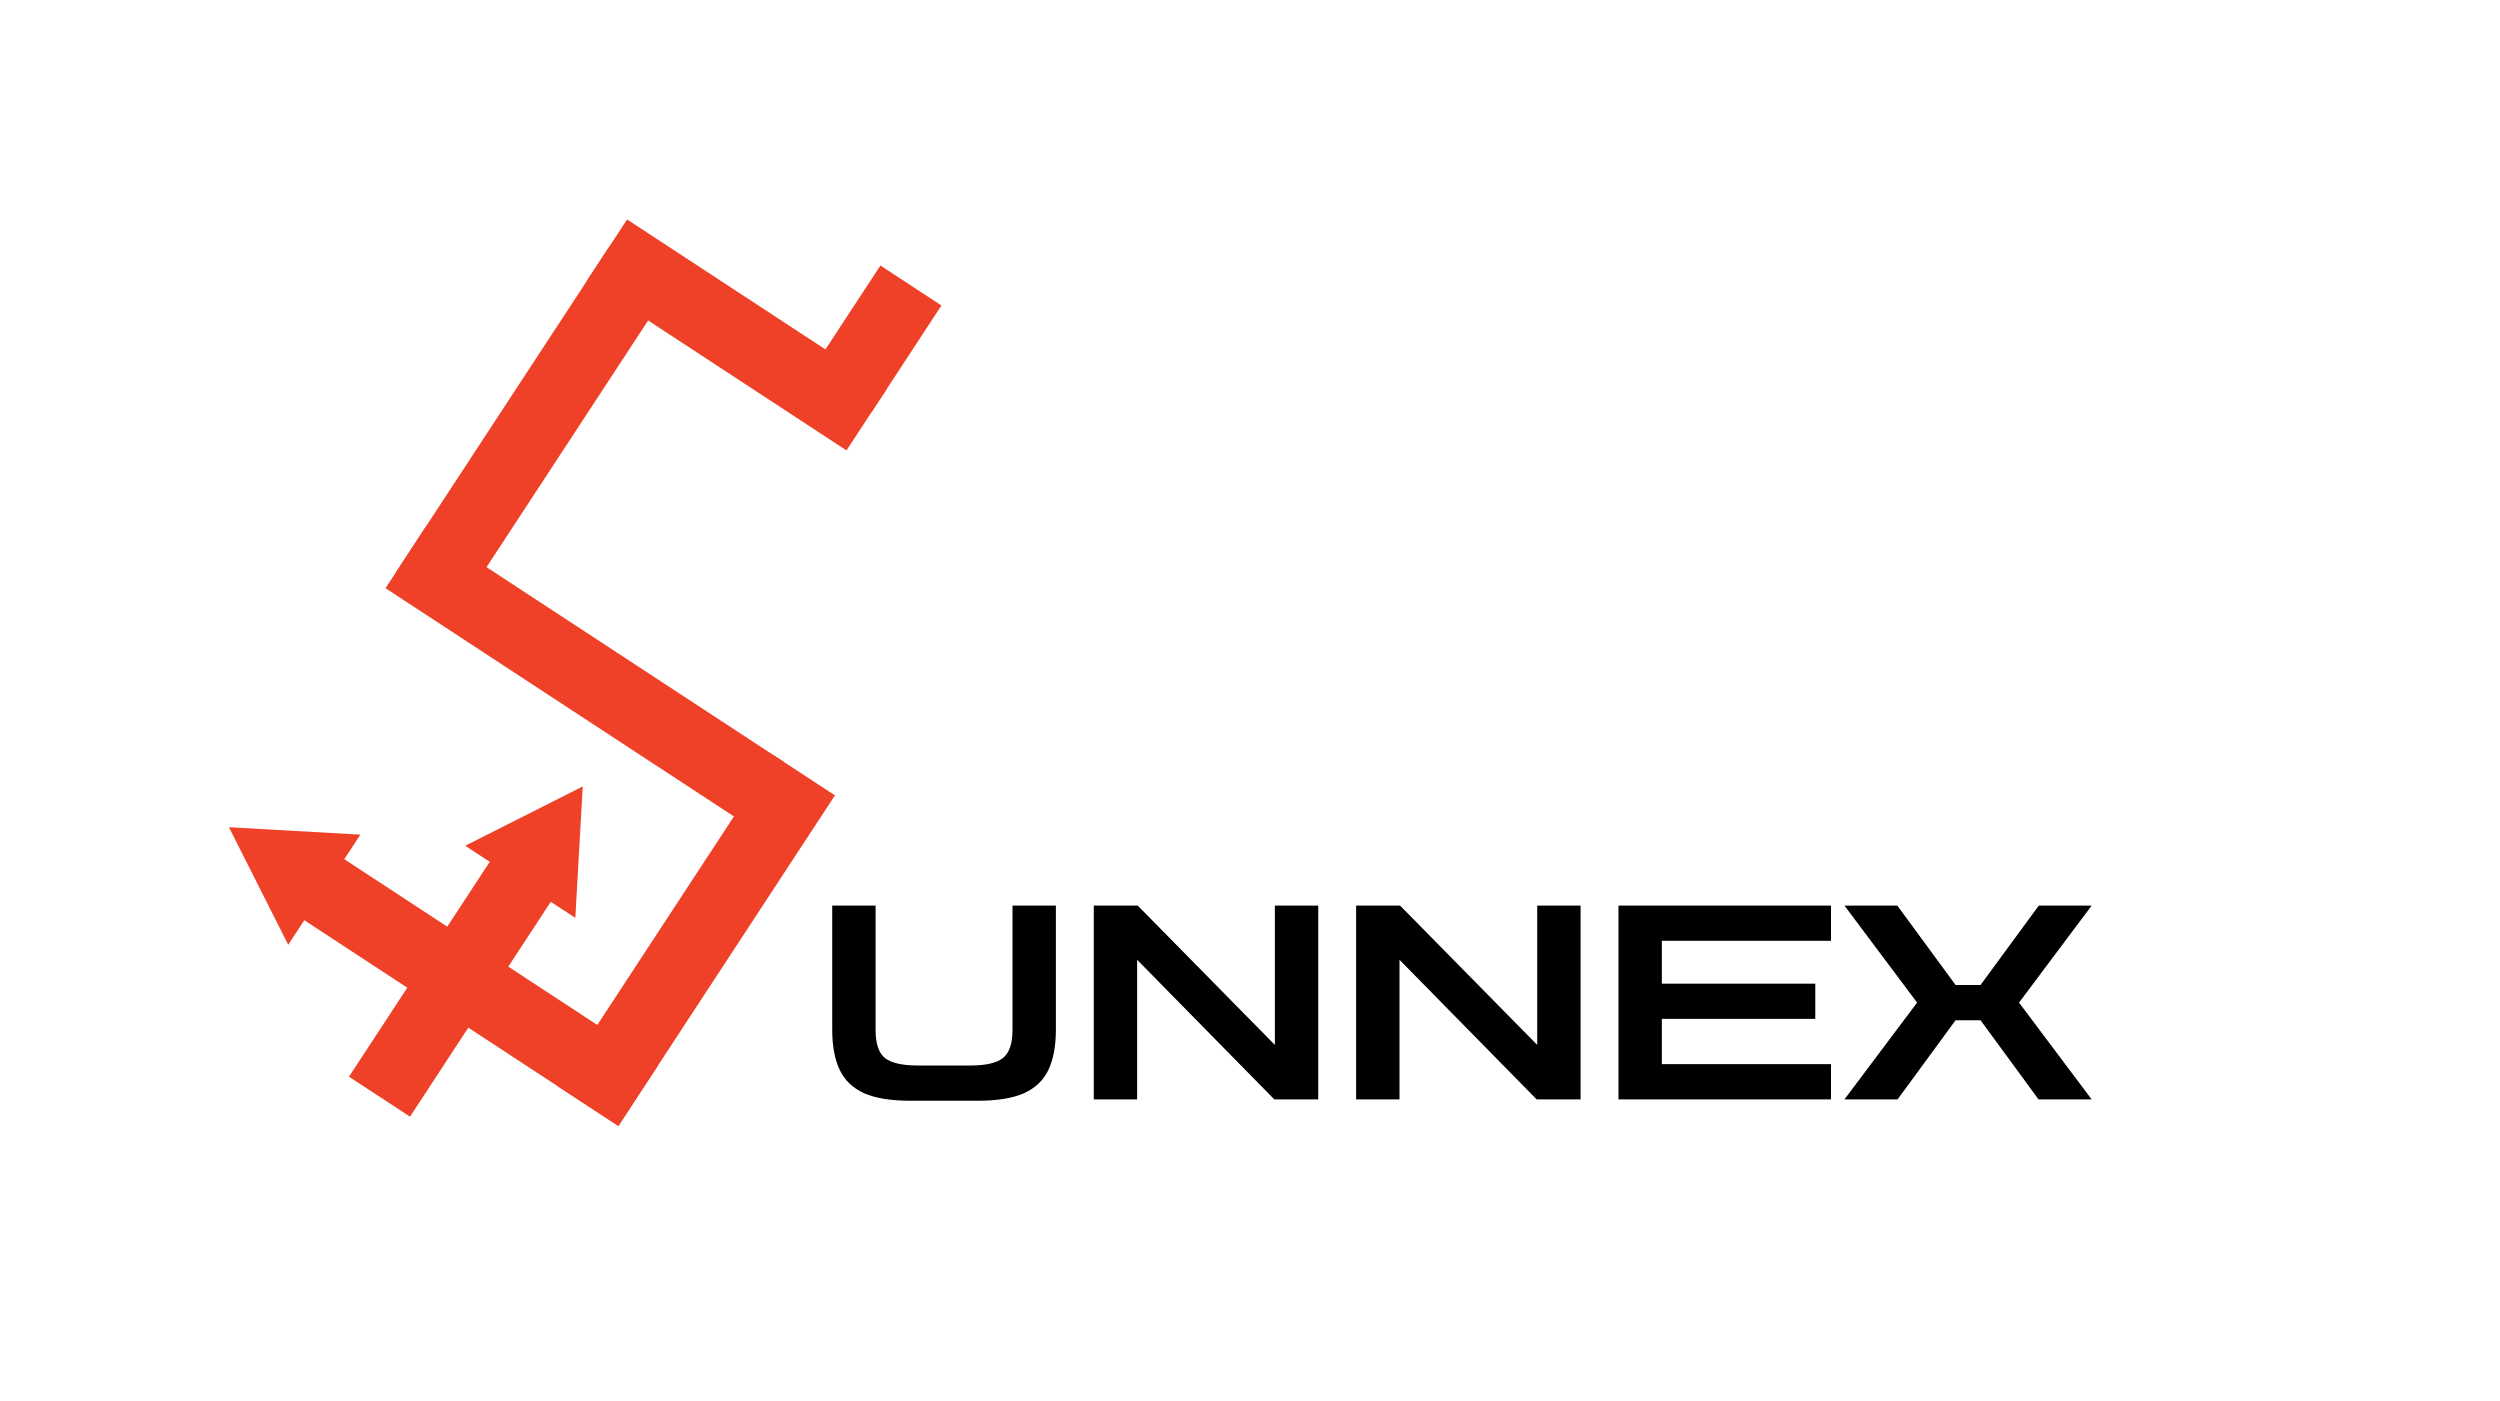
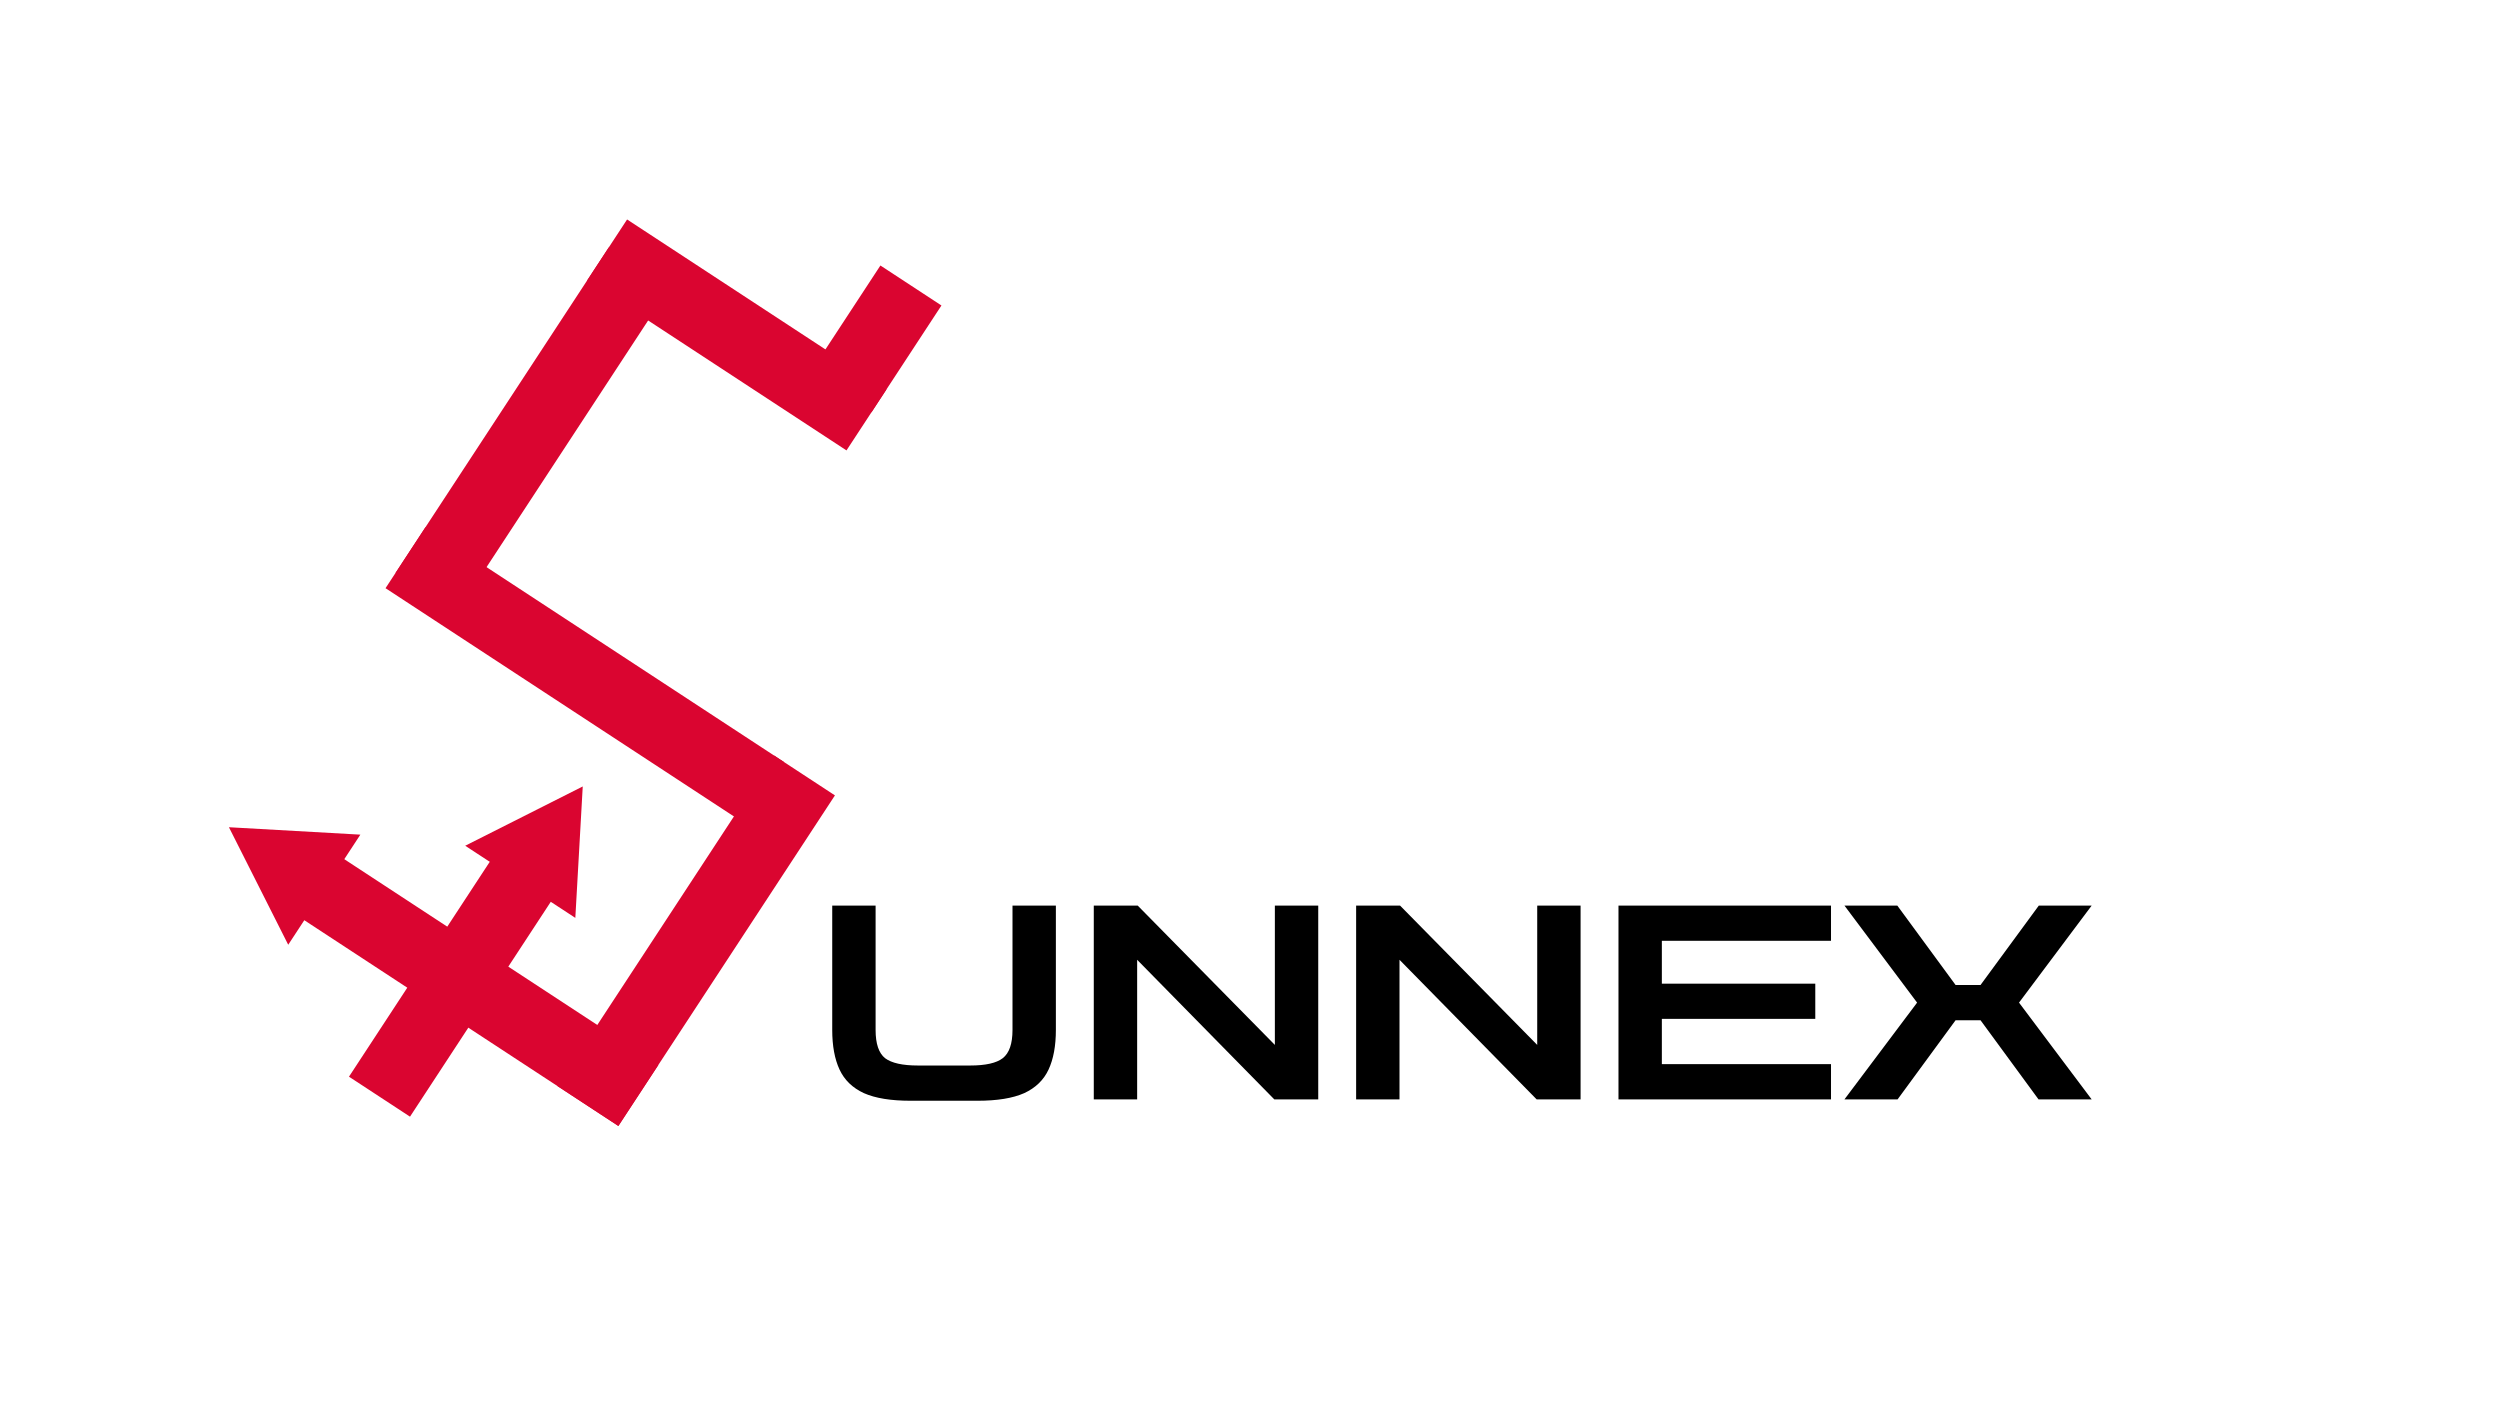
<svg xmlns="http://www.w3.org/2000/svg" width="332" height="186" viewBox="0 0 332 186" fill="none">
-   <rect x="83.277" y="29.145" width="41.179" height="9.689" transform="rotate(33.2306 83.2773 29.1455)" fill="#EF4028" />
-   <rect x="42.852" y="112.221" width="53.291" height="9.689" transform="rotate(33.2306 42.8516 112.221)" fill="#EF4028" />
-   <rect x="110.879" y="105.628" width="52.484" height="9.689" transform="rotate(123.231 110.879 105.628)" fill="#EF4028" />
-   <rect x="74.582" y="117.563" width="36.739" height="9.689" transform="rotate(123.231 74.582 117.563)" fill="#EF4028" />
-   <rect x="125.023" y="40.568" width="16.956" height="9.689" transform="rotate(123.231 125.023 40.5684)" fill="#EF4028" />
-   <rect x="88.949" y="38.169" width="51.676" height="9.689" transform="rotate(123.231 88.9492 38.1689)" fill="#EF4028" />
-   <rect x="56.508" y="70.007" width="56.925" height="9.689" transform="rotate(33.2306 56.5078 70.0068)" fill="#EF4028" />
-   <path d="M30.402 109.856L47.856 110.841L38.276 125.464L30.402 109.856Z" fill="#EF4028" />
-   <path d="M77.388 104.441L76.403 121.895L61.78 112.315L77.388 104.441Z" fill="#EF4028" />
+   <rect x="83.277" y="29.145" width="41.179" height="9.689" transform="rotate(33.2306 83.2773 29.1455)" fill="#da0530" />
+   <rect x="42.852" y="112.221" width="53.291" height="9.689" transform="rotate(33.2306 42.8516 112.221)" fill="#da0530" />
+   <rect x="110.879" y="105.628" width="52.484" height="9.689" transform="rotate(123.231 110.879 105.628)" fill="#da0530" />
+   <rect x="74.582" y="117.563" width="36.739" height="9.689" transform="rotate(123.231 74.582 117.563)" fill="#da0530" />
+   <rect x="125.023" y="40.568" width="16.956" height="9.689" transform="rotate(123.231 125.023 40.5684)" fill="#da0530" />
+   <rect x="88.949" y="38.169" width="51.676" height="9.689" transform="rotate(123.231 88.9492 38.1689)" fill="#da0530" />
+   <rect x="56.508" y="70.007" width="56.925" height="9.689" transform="rotate(33.2306 56.5078 70.0068)" fill="#da0530" />
+   <path d="M30.402 109.856L47.856 110.841L38.276 125.464L30.402 109.856Z" fill="#da0530" />
+   <path d="M77.388 104.441L76.403 121.895L61.78 112.315L77.388 104.441Z" fill="#da0530" />
  <path d="M120.924 146.18C118.308 146.18 116.244 145.844 114.732 145.172C113.22 144.476 112.14 143.432 111.492 142.04C110.844 140.648 110.52 138.896 110.52 136.784V120.26H116.28V136.784C116.28 138.608 116.7 139.856 117.54 140.528C118.404 141.176 119.856 141.5 121.896 141.5H128.844C130.884 141.5 132.324 141.176 133.164 140.528C134.028 139.856 134.46 138.608 134.46 136.784V120.26H140.22V136.784C140.22 138.896 139.896 140.648 139.248 142.04C138.6 143.432 137.52 144.476 136.008 145.172C134.496 145.844 132.432 146.18 129.816 146.18H120.924ZM145.254 146V120.26H151.086L169.302 138.764V120.26H175.062V146H169.23L151.014 127.46V146H145.254ZM180.094 146V120.26H185.926L204.142 138.764V120.26H209.902V146H204.07L185.854 127.46V146H180.094ZM214.934 146V120.26H243.158V124.94H220.694V130.628H241.07V135.308H220.694V141.32H243.158V146H214.934ZM244.942 146L254.59 133.148L244.942 120.26H251.962L259.702 130.808H263.014L270.754 120.26H277.774L268.126 133.148L277.774 146H270.718L263.014 135.488H259.702L251.998 146H244.942Z" fill="black" />
</svg>
